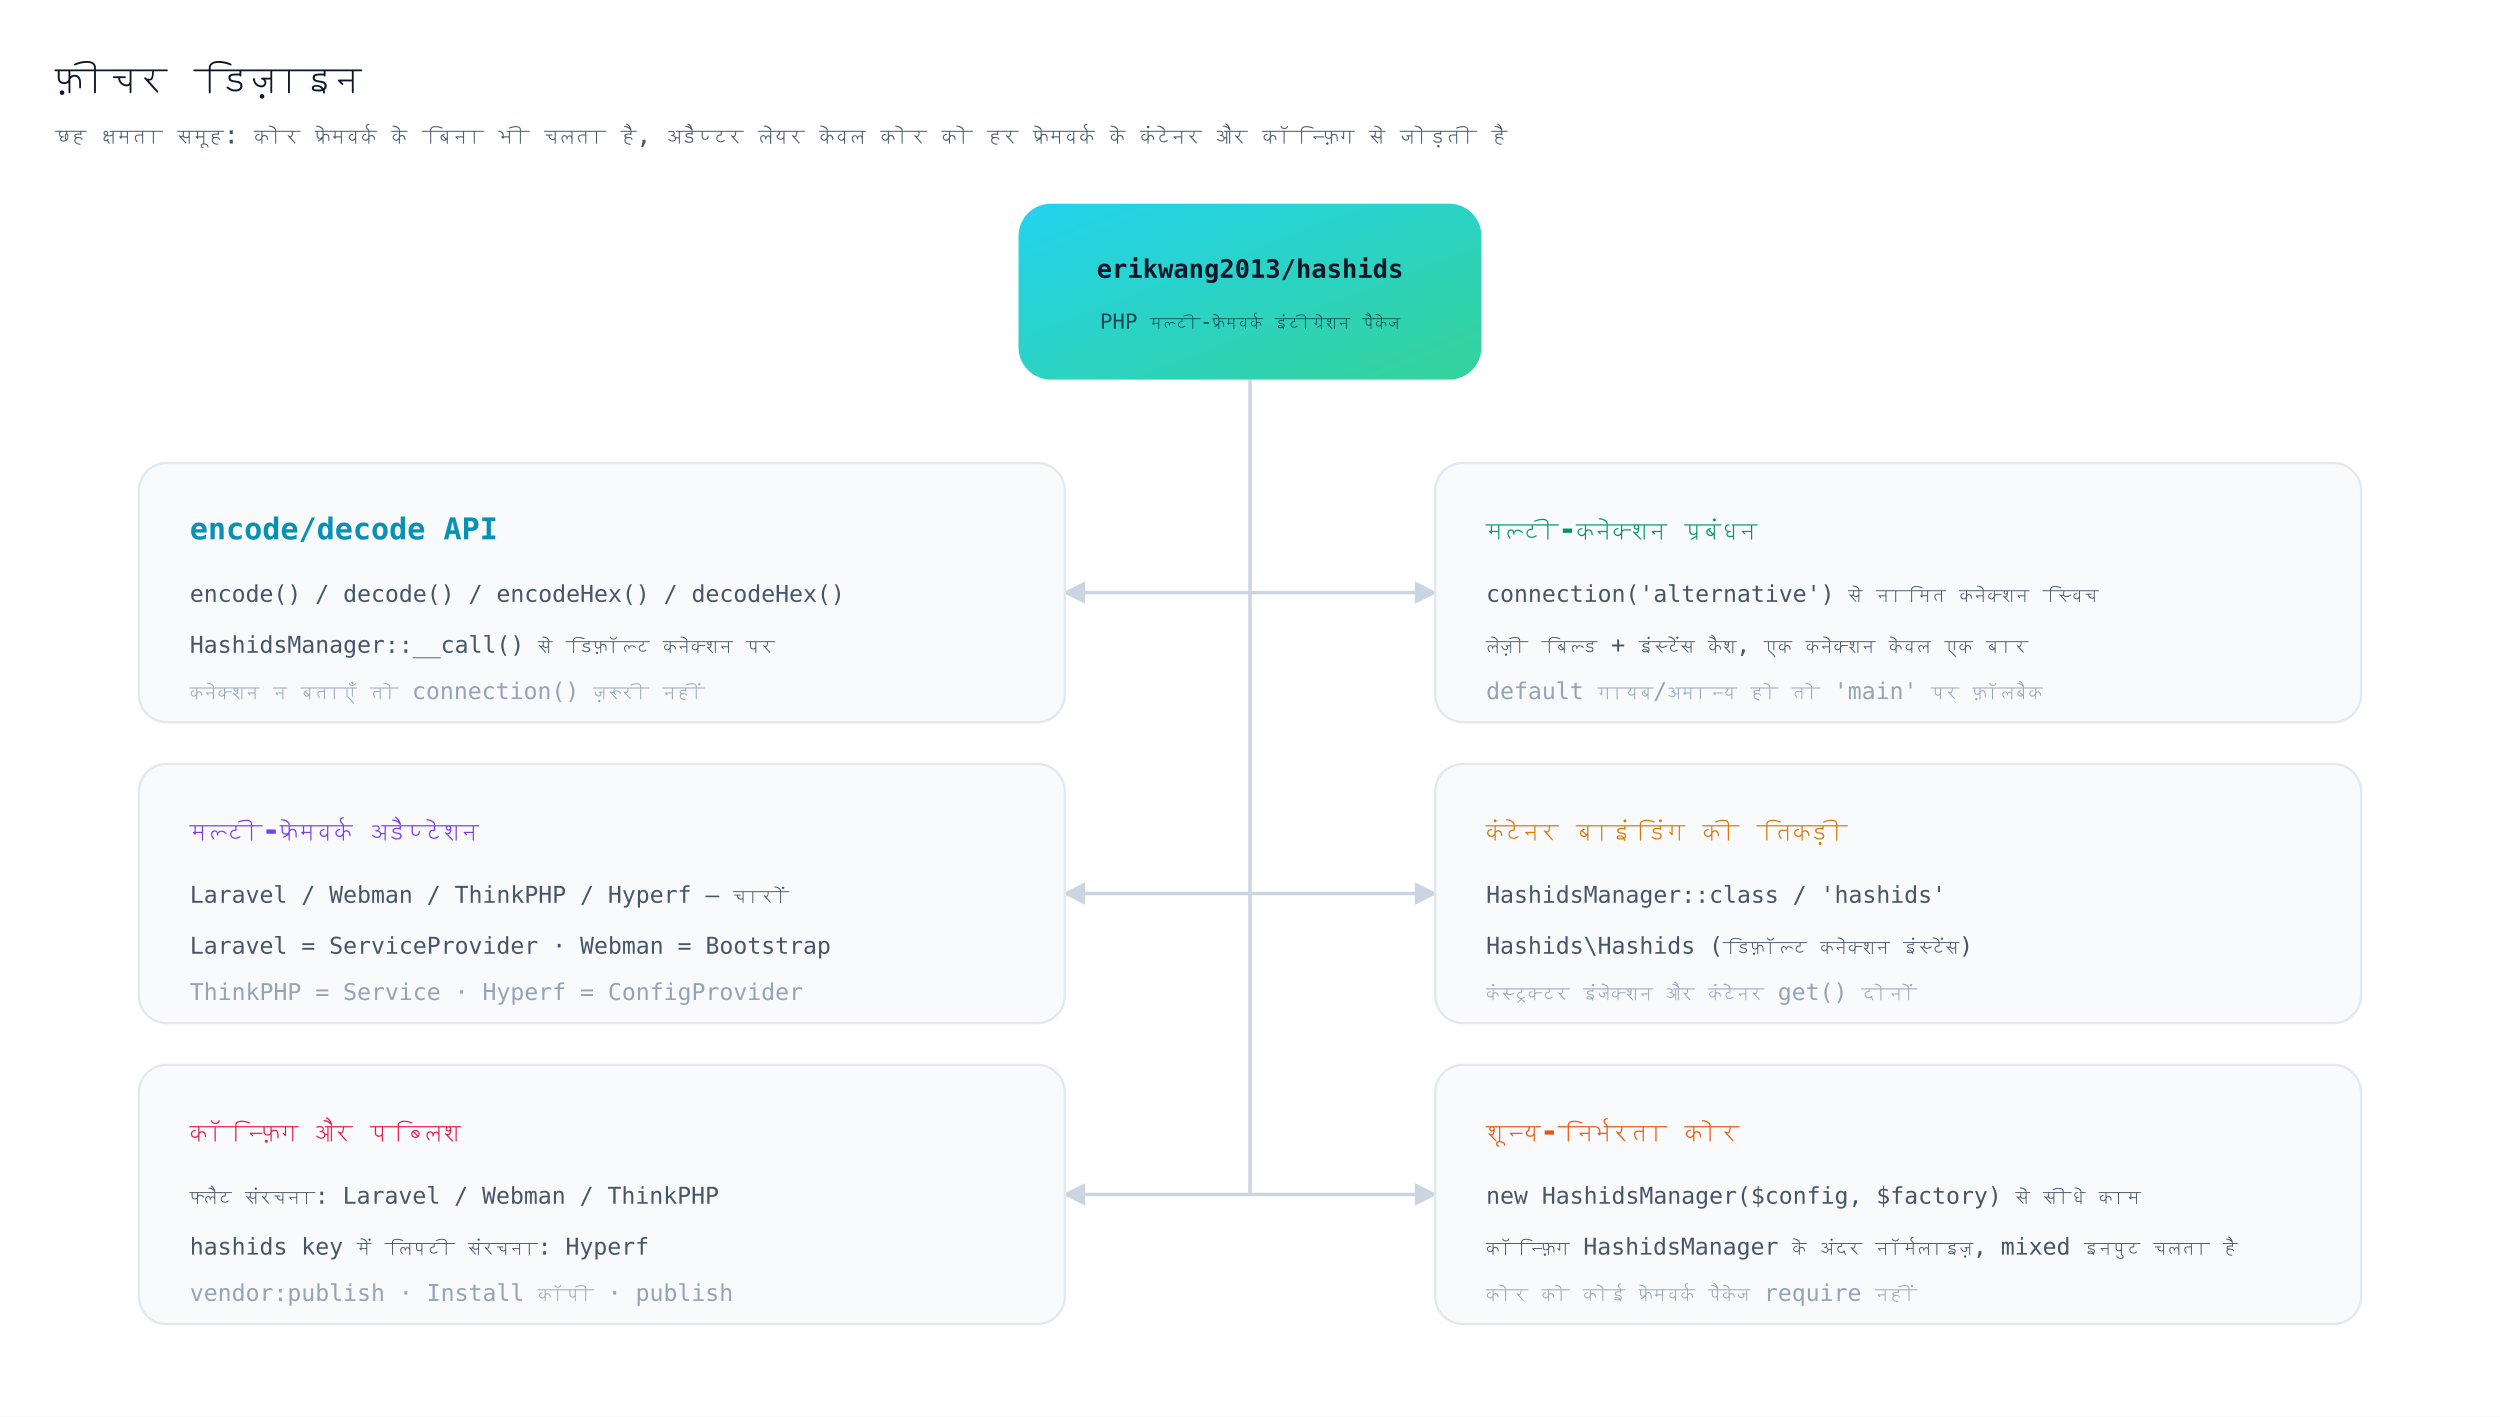
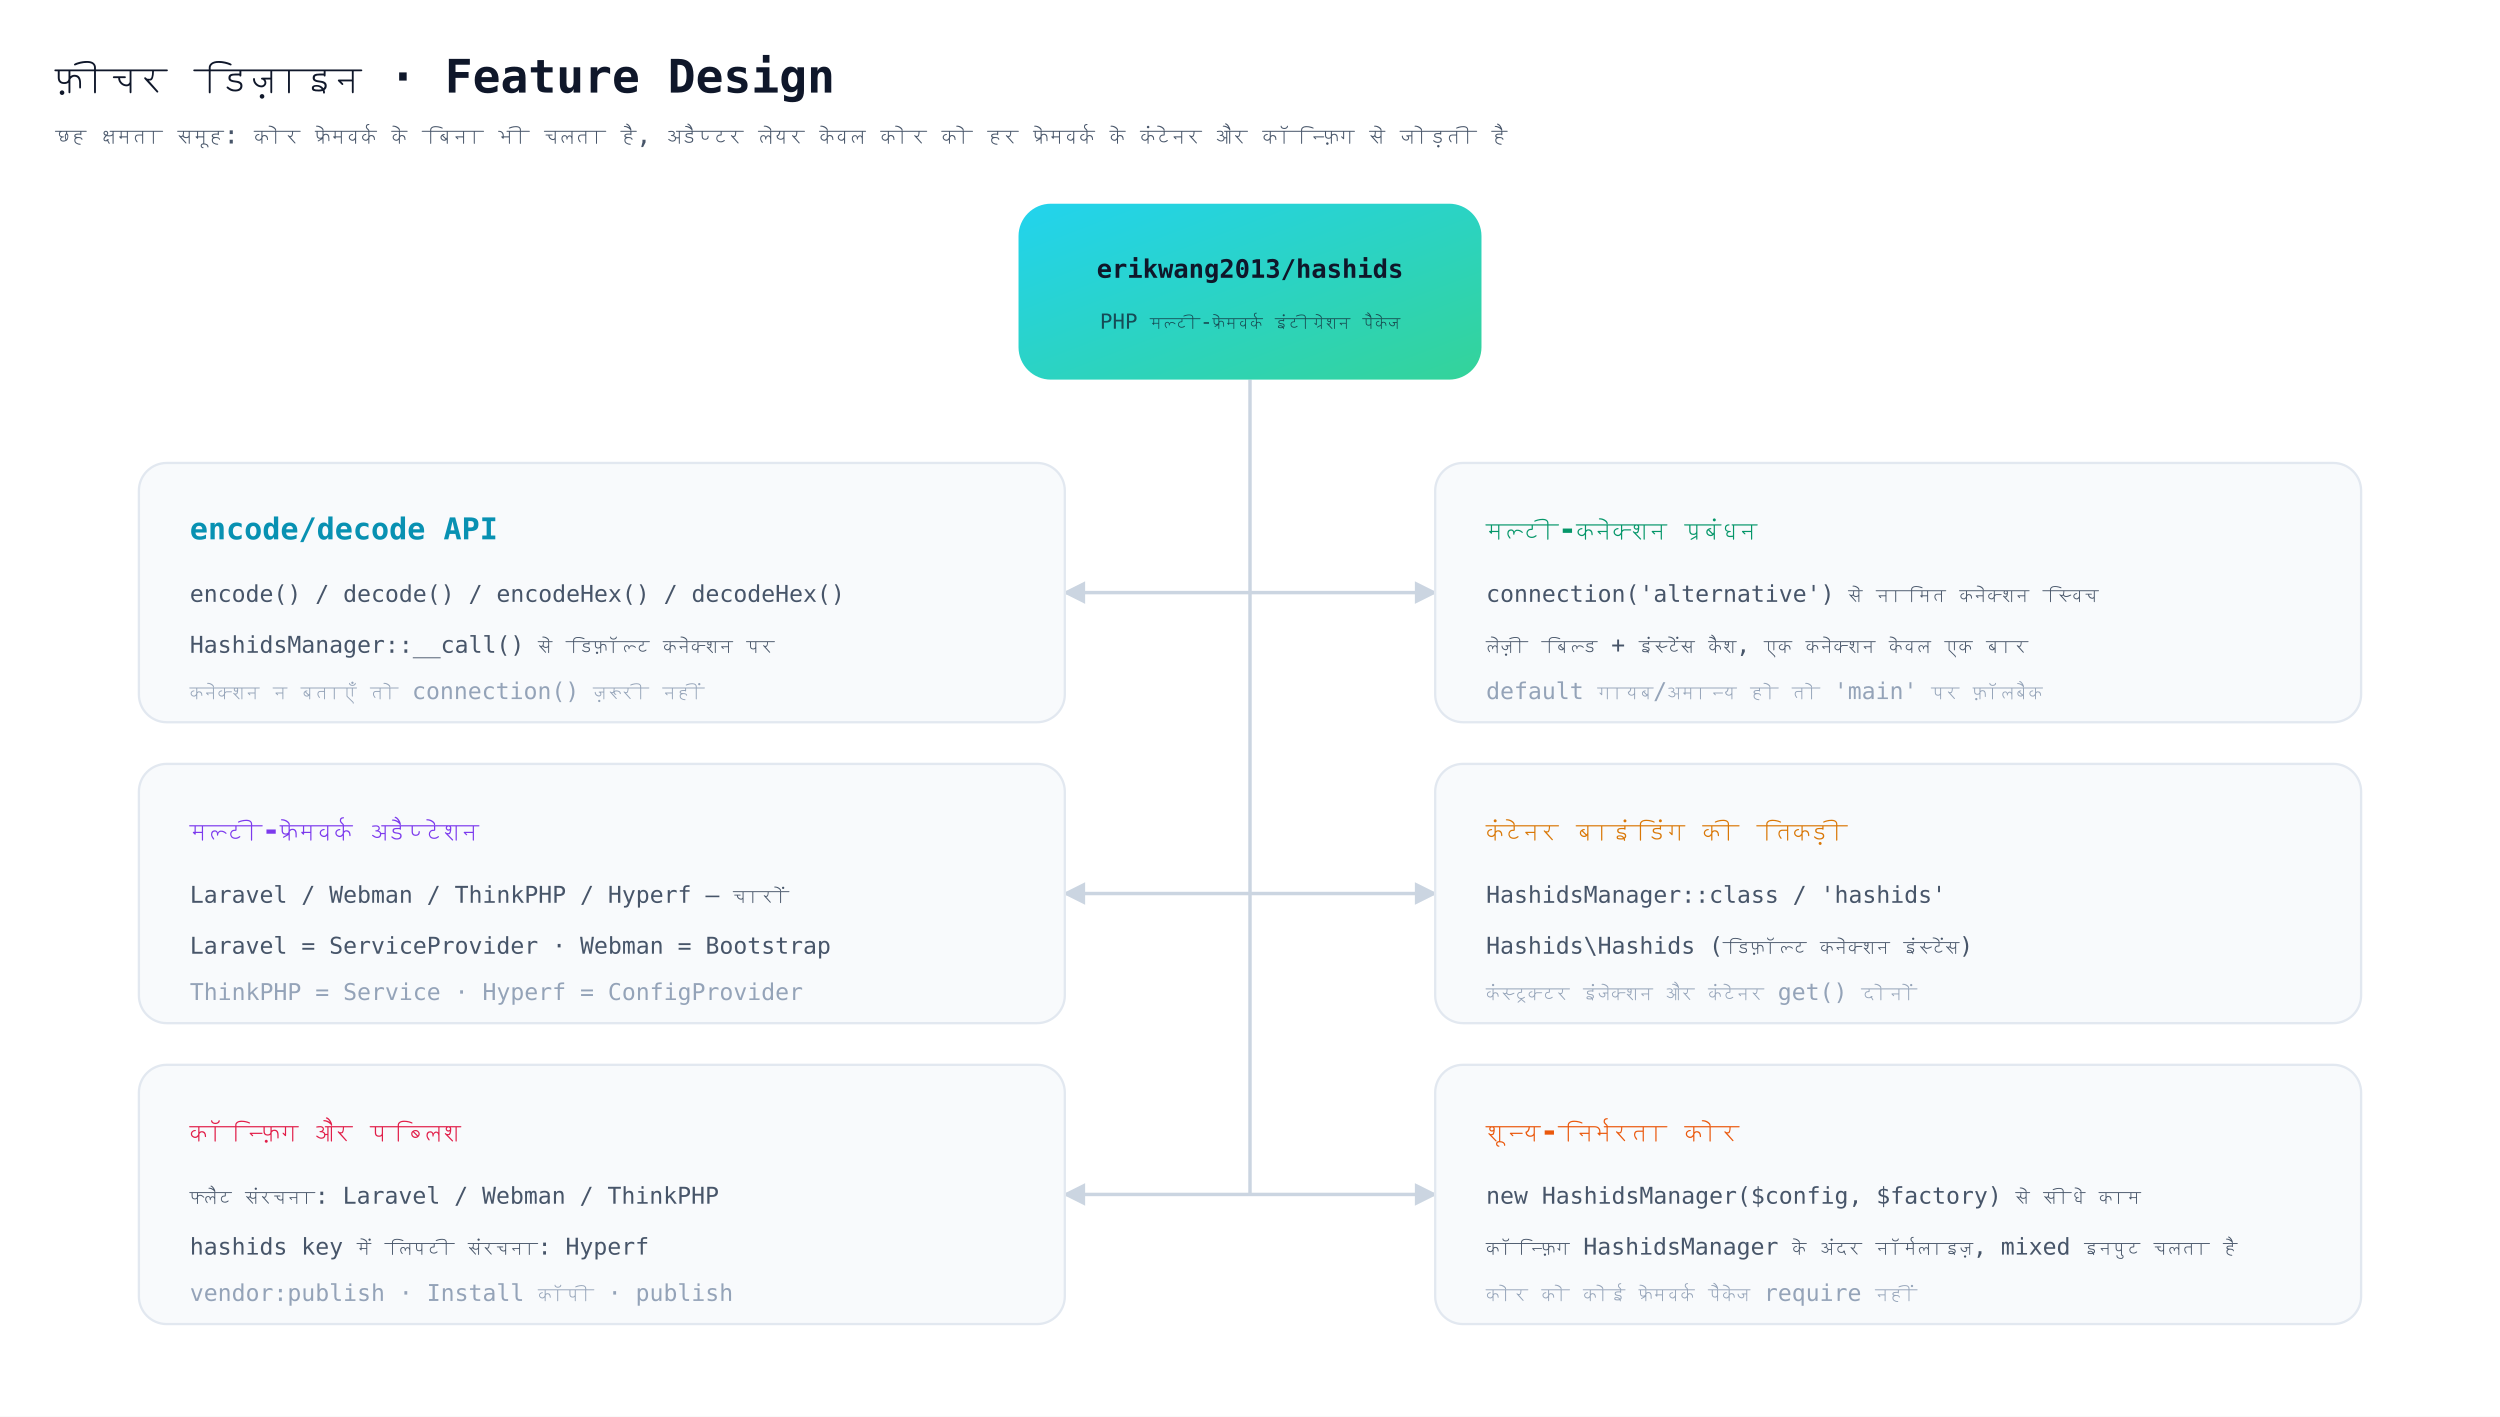
<svg xmlns="http://www.w3.org/2000/svg" viewBox="0 0 1080 612" role="img" aria-labelledby="featTitle featDesc">
  <defs>
    <style>
      text { font-family: ui-monospace, SFMono-Regular, Menlo, Consolas, "DejaVu Sans Mono", "PingFang SC", "Microsoft YaHei", monospace; }
      .bg     { fill: #ffffff; }
      .card   { fill: #f8fafc; stroke: #e2e8f0; stroke-width: 1; }
      .spine  { stroke: #cbd5e1; stroke-width: 1.5; fill: none; }
      .t-primary { fill: #0f172a; font-weight: 600; }
      .t-muted   { fill: #475569; }
      .t-dim     { fill: #94a3b8; }
      .t-frontend   { fill: #0891b2; font-weight: 600; }
      .t-backend    { fill: #059669; font-weight: 600; }
      .t-database   { fill: #7c3aed; font-weight: 600; }
      .t-cloud      { fill: #d97706; font-weight: 600; }
      .t-security   { fill: #e11d48; font-weight: 600; }
      .t-messagebus { fill: #ea580c; font-weight: 600; }
      .a-head { fill: #cbd5e1; }

      @media (prefers-color-scheme: dark) {
        .bg    { fill: #0b1220; }
        .card  { fill: #0f172a; stroke: #1e293b; }
        .spine { stroke: #334155; }
        .t-primary { fill: #f8fafc; }
        .t-muted   { fill: #94a3b8; }
        .t-dim     { fill: #64748b; }
        .t-frontend   { fill: #22d3ee; }
        .t-backend    { fill: #34d399; }
        .t-database   { fill: #a78bfa; }
        .t-cloud      { fill: #fbbf24; }
        .t-security   { fill: #fb7185; }
        .t-messagebus { fill: #fb923c; }
        .a-head { fill: #334155; }
      }
    </style>
    <marker id="ah" viewBox="0 0 10 10" refX="9" refY="5" markerWidth="6.5" markerHeight="6.5" orient="auto">
      <path d="M0 0 L10 5 L0 10 z" class="a-head" />
    </marker>
    <linearGradient id="rootGrad" x1="0" y1="0" x2="1" y2="1">
      <stop offset="0" stop-color="#22d3ee" />
      <stop offset="1" stop-color="#34d399" />
    </linearGradient>
  </defs>
  <rect class="bg" x="0" y="0" width="1080" height="612" />
-   <text x="24" y="40" class="t-primary" font-size="20">फ़ीचर डिज़ाइन</text>
+   <text x="24" y="40" class="t-primary" font-size="20">फ़ीचर डिज़ाइन · Feature Design</text>
  <text x="24" y="62" class="t-muted" font-size="11">छह क्षमता समूह: कोर फ्रेमवर्क के बिना भी चलता है, अडैप्टर लेयर केवल कोर को हर फ्रेमवर्क के कंटेनर और कॉन्फ़िग से जोड़ती है</text>
  <path class="spine" d="M540 164 V516" />
  <path class="spine" d="M540 256 H460" marker-end="url(#ah)" />
  <path class="spine" d="M540 386 H460" marker-end="url(#ah)" />
  <path class="spine" d="M540 516 H460" marker-end="url(#ah)" />
  <path class="spine" d="M540 256 H620" marker-end="url(#ah)" />
  <path class="spine" d="M540 386 H620" marker-end="url(#ah)" />
  <path class="spine" d="M540 516 H620" marker-end="url(#ah)" />
  <rect x="440" y="88" width="200" height="76" rx="14" fill="url(#rootGrad)" />
  <text x="540" y="120" font-size="11" font-weight="700" fill="#0f172a" text-anchor="middle">erikwang2013/hashids</text>
  <text x="540" y="142" font-size="9" fill="rgba(15,23,42,.72)" text-anchor="middle">PHP मल्टी-फ्रेमवर्क इंटीग्रेशन पैकेज</text>
  <rect class="card" x="60" y="200" width="400" height="112" rx="12" />
  <text class="t-frontend" x="82" y="233" font-size="13">encode/decode API</text>
  <text class="t-muted" x="82" y="260" font-size="10">encode() / decode() / encodeHex() / decodeHex()</text>
  <text class="t-muted" x="82" y="282" font-size="10">HashidsManager::__call() से डिफ़ॉल्ट कनेक्शन पर</text>
  <text class="t-dim" x="82" y="302" font-size="10">कनेक्शन न बताएँ तो connection() ज़रूरी नहीं</text>
  <rect class="card" x="60" y="330" width="400" height="112" rx="12" />
  <text class="t-database" x="82" y="363" font-size="13">मल्टी-फ्रेमवर्क अडैप्टेशन</text>
  <text class="t-muted" x="82" y="390" font-size="10">Laravel / Webman / ThinkPHP / Hyperf — चारों</text>
  <text class="t-muted" x="82" y="412" font-size="10">Laravel = ServiceProvider · Webman = Bootstrap</text>
  <text class="t-dim" x="82" y="432" font-size="10">ThinkPHP = Service · Hyperf = ConfigProvider</text>
  <rect class="card" x="60" y="460" width="400" height="112" rx="12" />
  <text class="t-security" x="82" y="493" font-size="13">कॉन्फ़िग और पब्लिश</text>
  <text class="t-muted" x="82" y="520" font-size="10">फ्लैट संरचना: Laravel / Webman / ThinkPHP</text>
  <text class="t-muted" x="82" y="542" font-size="10">hashids key में लिपटी संरचना: Hyperf</text>
  <text class="t-dim" x="82" y="562" font-size="10">vendor:publish · Install कॉपी · publish</text>
  <rect class="card" x="620" y="200" width="400" height="112" rx="12" />
  <text class="t-backend" x="642" y="233" font-size="13">मल्टी-कनेक्शन प्रबंधन</text>
  <text class="t-muted" x="642" y="260" font-size="10">connection('alternative') से नामित कनेक्शन स्विच</text>
  <text class="t-muted" x="642" y="282" font-size="10">लेज़ी बिल्ड + इंस्टेंस कैश, एक कनेक्शन केवल एक बार</text>
  <text class="t-dim" x="642" y="302" font-size="10">default गायब/अमान्य हो तो 'main' पर फ़ॉलबैक</text>
  <rect class="card" x="620" y="330" width="400" height="112" rx="12" />
  <text class="t-cloud" x="642" y="363" font-size="13">कंटेनर बाइंडिंग की तिकड़ी</text>
  <text class="t-muted" x="642" y="390" font-size="10">HashidsManager::class / 'hashids'</text>
  <text class="t-muted" x="642" y="412" font-size="10">Hashids\Hashids (डिफ़ॉल्ट कनेक्शन इंस्टेंस)</text>
  <text class="t-dim" x="642" y="432" font-size="10">कंस्ट्रक्टर इंजेक्शन और कंटेनर get() दोनों</text>
  <rect class="card" x="620" y="460" width="400" height="112" rx="12" />
  <text class="t-messagebus" x="642" y="493" font-size="13">शून्य-निर्भरता कोर</text>
  <text class="t-muted" x="642" y="520" font-size="10">new HashidsManager($config, $factory) से सीधे काम</text>
  <text class="t-muted" x="642" y="542" font-size="10">कॉन्फ़िग HashidsManager के अंदर नॉर्मलाइज़, mixed इनपुट चलता है</text>
  <text class="t-dim" x="642" y="562" font-size="10">कोर को कोई फ्रेमवर्क पैकेज require नहीं</text>
</svg>
